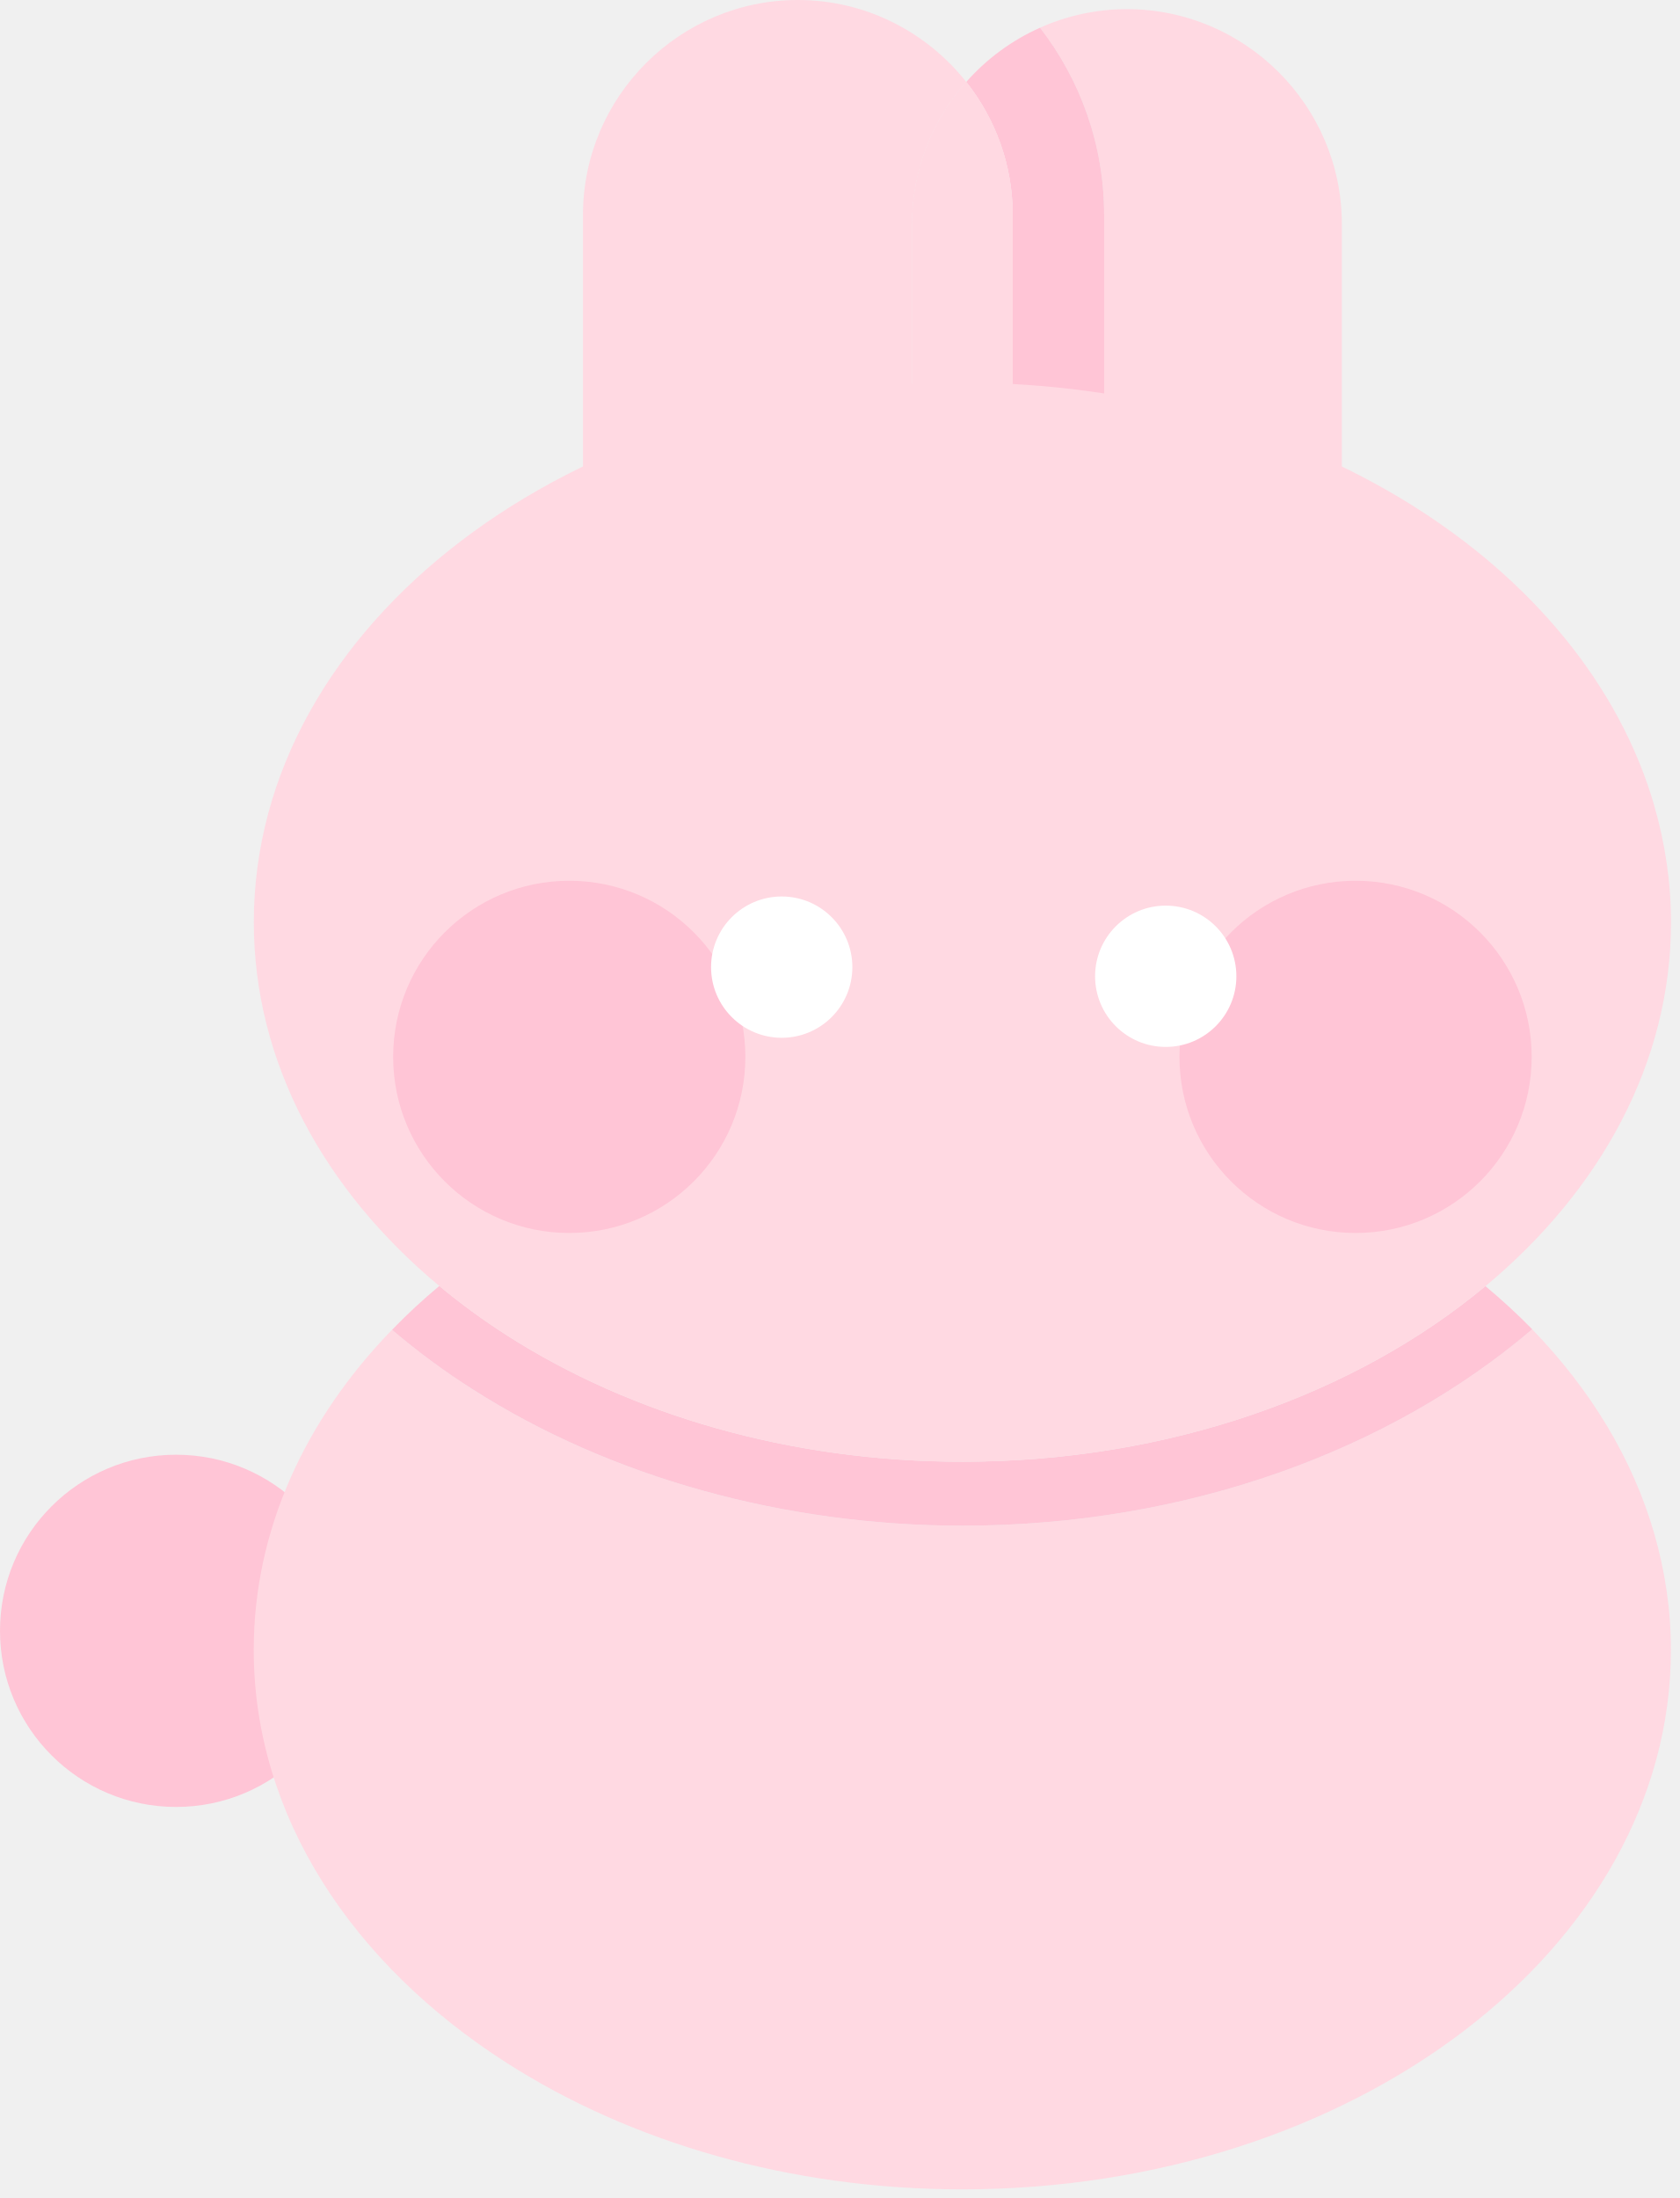
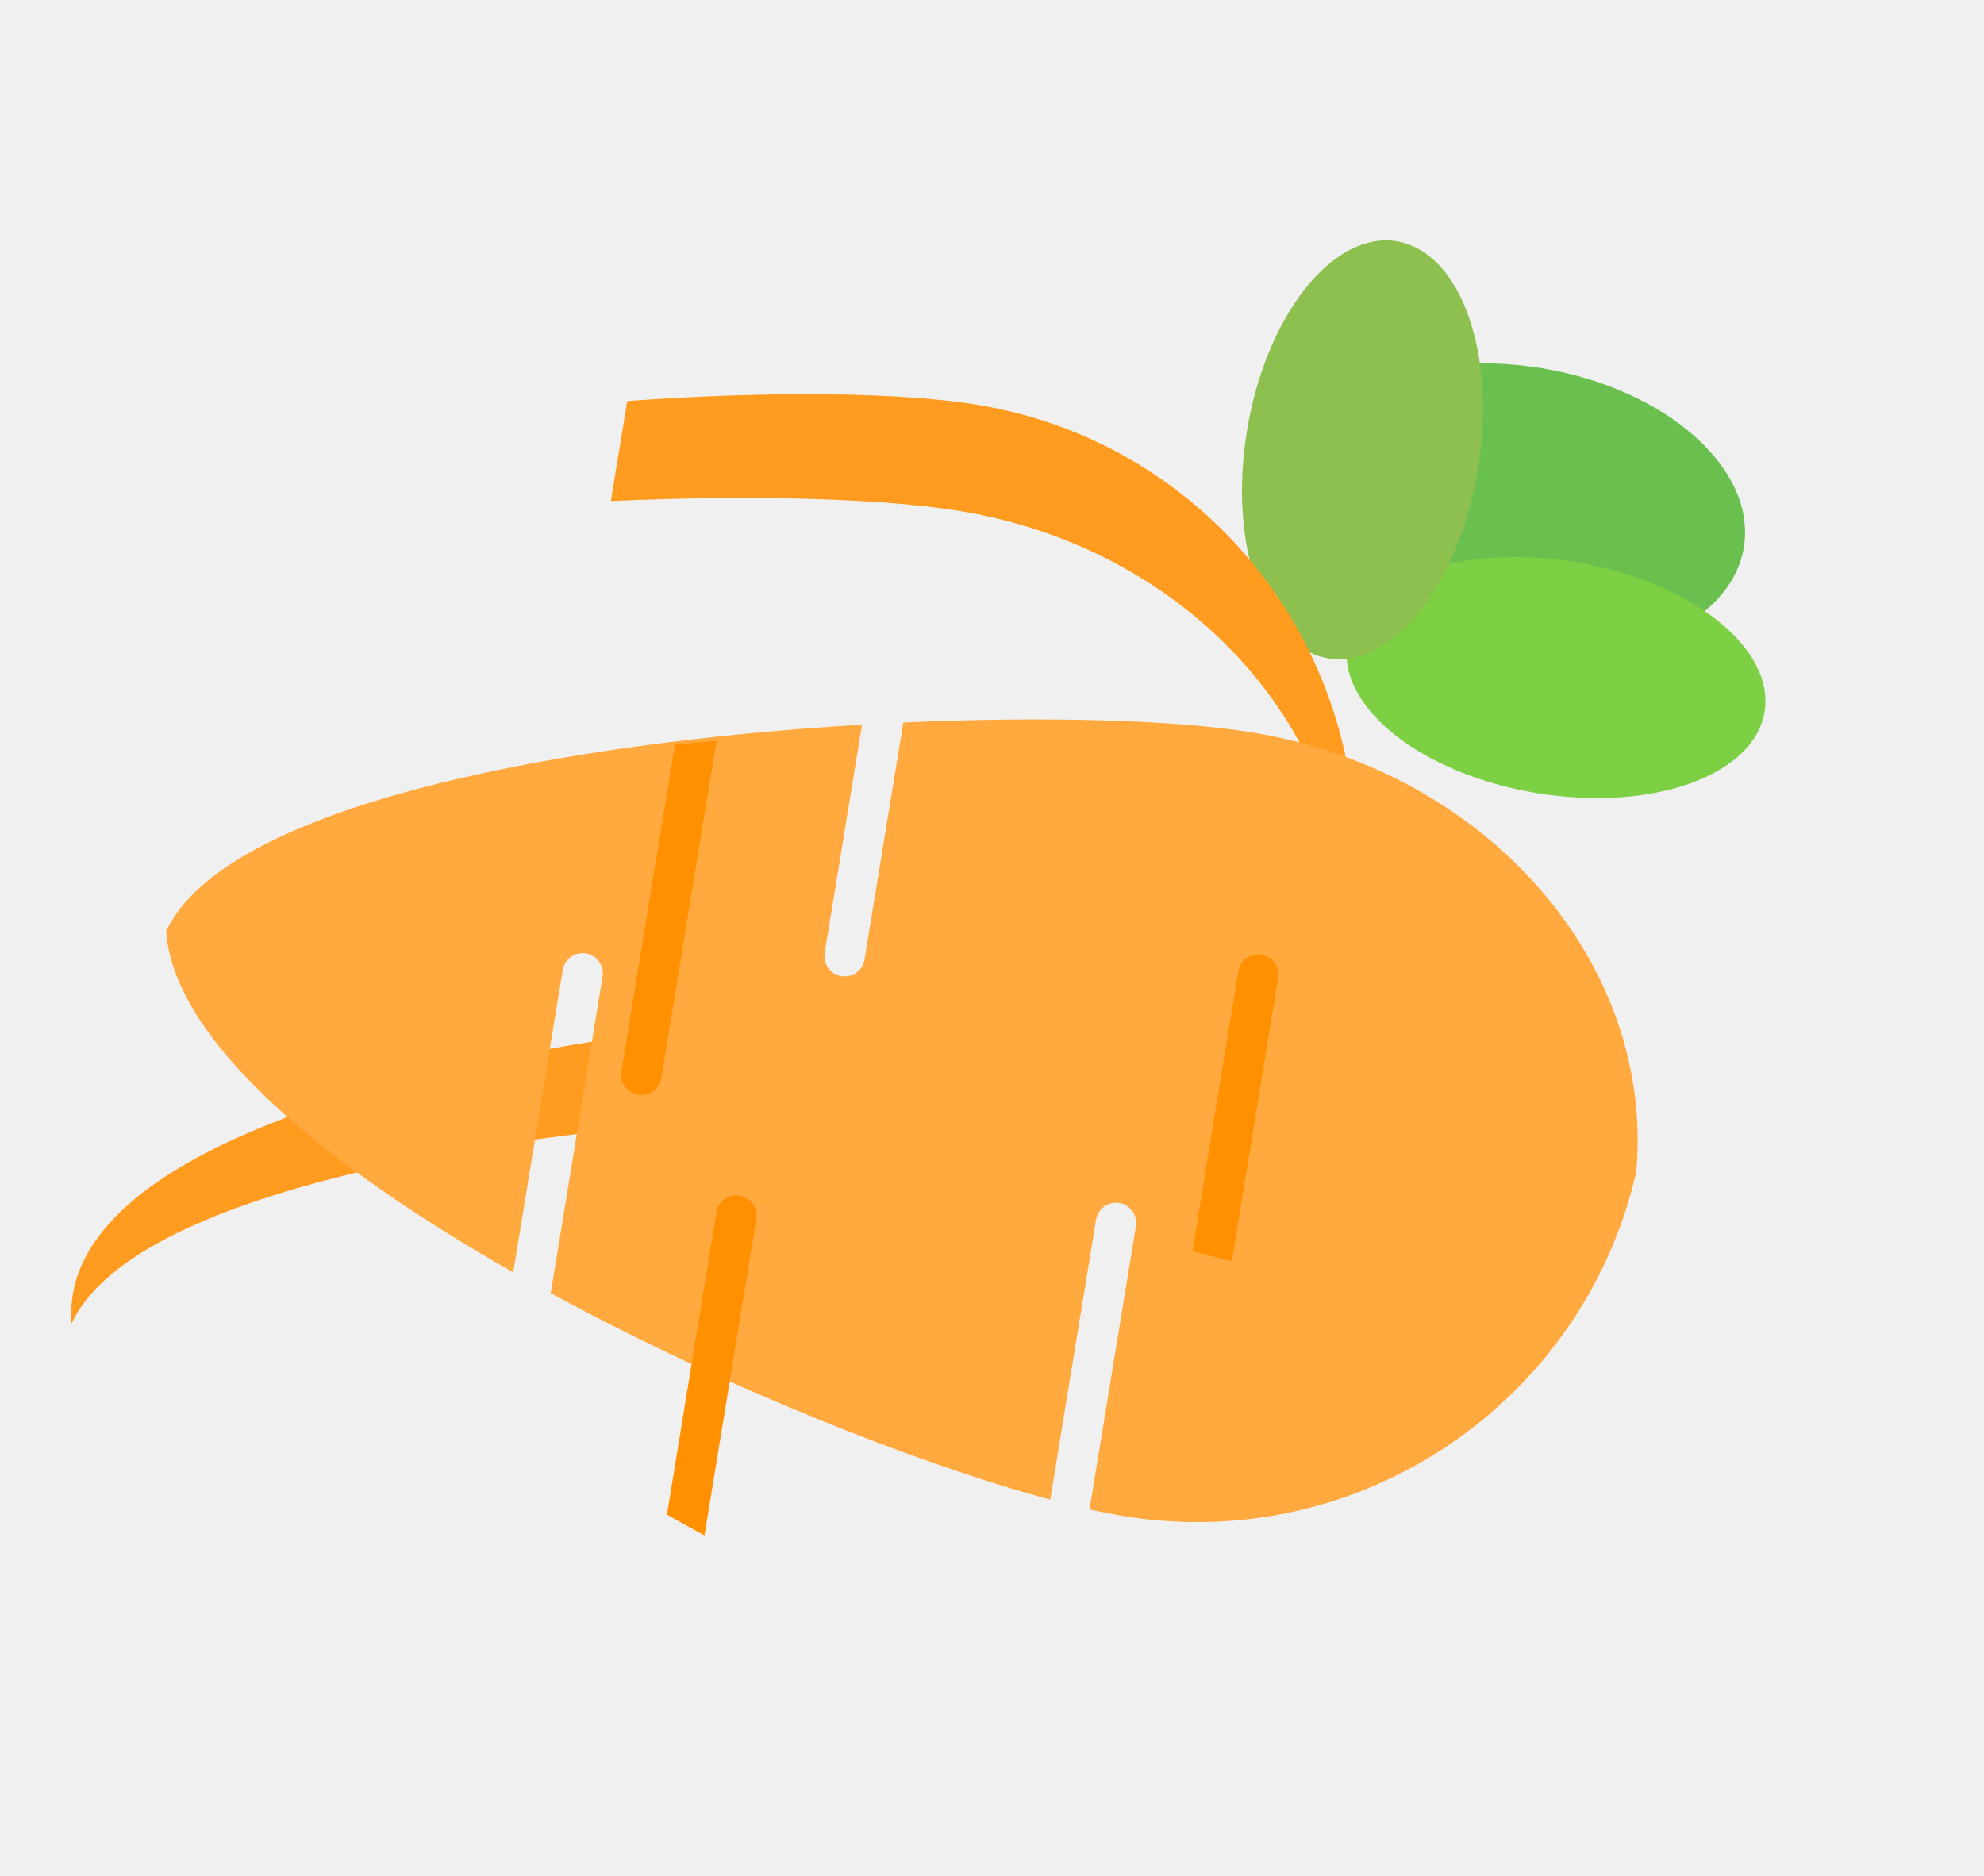
- <svg xmlns="http://www.w3.org/2000/svg" width="214" height="280" viewBox="0 0 214 280" fill="none">
-   <path d="M44.87,207.75C44.87,195.36 34.825,185.315 22.435,185.315C10.044,185.315 0,195.36 0,207.75C0,220.141 10.044,230.185 22.435,230.185C34.825,230.185 44.87,220.141 44.87,207.75Z" fill="#FFC5D6" />
-   <path d="M140.667,27.374C140.667,18.405 137.615,10.134 132.501,3.529C135.891,2.015 139.642,1.165 143.579,1.165C158.64,1.165 170.952,13.477 170.952,28.539L170.952,77.462C170.952,92.512 158.64,104.836 143.579,104.836C139.106,104.836 134.866,103.741 131.126,101.819C137.056,94.97 140.667,86.059 140.667,76.297L140.667,27.374Z" fill="#FFD9E2" />
-   <path d="M122.123,94.399C126.409,89.565 129.018,83.217 129.018,76.298L129.018,27.374C129.018,20.991 126.794,15.108 123.101,10.437C125.687,7.513 128.89,5.137 132.501,3.53C137.615,10.134 140.667,18.405 140.667,27.374L140.667,76.298C140.667,86.047 137.068,94.97 131.127,101.819C127.621,100.014 124.557,97.474 122.123,94.411L122.123,94.399Z" fill="#FFC5D6" />
-   <path d="M116.205,77.462C116.205,83.846 118.43,89.728 122.122,94.399C117.102,100.072 109.775,103.671 101.645,103.671C86.583,103.671 74.271,91.347 74.271,76.297L74.271,27.374C74.271,12.312 86.583,0 101.645,0C110.311,0 118.069,4.089 123.101,10.437C118.814,15.271 116.205,21.62 116.205,28.539L116.205,77.462Z" fill="#FFD9E2" />
-   <path d="M129.018,76.297C129.018,83.228 126.409,89.565 122.122,94.399C118.418,89.728 116.205,83.846 116.205,77.462L116.205,28.539C116.205,21.608 118.814,15.271 123.101,10.437C126.805,15.108 129.018,20.991 129.018,27.374L129.018,76.297Z" fill="#FFD9E2" />
-   <path d="M129.018,76.297C129.018,83.228 126.409,89.565 122.122,94.399C118.418,89.728 116.205,83.846 116.205,77.462L116.205,28.539C116.205,21.608 118.814,15.271 123.101,10.437C126.805,15.108 129.018,20.991 129.018,27.374L129.018,76.297Z" fill="#FFD9E2" />
-   <path d="M195.205,169.334C177.197,184.698 151.326,194.355 122.612,194.355C99.909,194.355 77.754,188.193 60.246,177.01C56.554,174.645 53.117,172.106 49.937,169.404C38.883,180.807 32.325,194.902 32.325,210.173C32.325,231.327 44.882,250.232 64.626,262.836C80.316,272.854 100.527,278.899 122.6,278.899C172.456,278.899 212.876,248.124 212.876,210.173C212.876,205.106 212.131,200.167 210.768,195.415C208.007,185.816 202.614,176.975 195.194,169.334L195.205,169.334Z" fill="#FFD9E2" />
-   <path d="M122.612,194.355C151.325,194.355 177.197,184.698 195.205,169.334C193.341,167.424 191.35,165.595 189.241,163.836C172.735,177.581 148.996,186.201 122.612,186.201C100.538,186.201 80.316,180.155 64.637,170.138C61.574,168.181 58.673,166.061 55.971,163.813C53.839,165.595 51.824,167.458 49.949,169.404C53.117,172.106 56.553,174.657 60.258,177.01C77.765,188.193 99.921,194.355 122.624,194.355L122.612,194.355Z" fill="#FFC5D6" />
-   <path d="M210.779,102.716C201.903,71.859 165.816,48.749 122.612,48.749C72.756,48.749 32.336,79.524 32.336,117.475C32.336,135.332 41.294,151.605 55.971,163.824C58.673,166.072 61.562,168.181 64.637,170.149C80.328,180.167 100.538,186.212 122.612,186.212C148.995,186.212 172.735,177.592 189.241,163.847C203.93,151.628 212.887,135.355 212.887,117.486C212.887,112.419 212.142,107.48 210.779,102.728L210.779,102.716Z" fill="#FFD9E2" />
-   <path d="M94.958,134.633C94.958,122.242 84.914,112.198 72.523,112.198C60.133,112.198 50.088,122.242 50.088,134.633C50.088,147.023 60.133,157.068 72.523,157.068C84.914,157.068 94.958,147.023 94.958,134.633Z" fill="#FFC5D6" />
-   <path d="M195.135,134.633C195.135,122.242 185.091,112.198 172.7,112.198C160.31,112.198 150.265,122.242 150.265,134.633C150.265,147.023 160.31,157.068 172.7,157.068C185.091,157.068 195.135,147.023 195.135,134.633Z" fill="#FFC5D6" />
-   <path d="M99.59,132.202C104.561,132.202 108.59,128.172 108.59,123.202C108.59,118.231 104.561,114.202 99.59,114.202C94.62,114.202 90.59,118.231 90.59,123.202C90.59,128.172 94.62,132.202 99.59,132.202Z" fill="#FFFFFF" />
-   <path d="M148.514,133.366C153.484,133.366 157.514,129.337 157.514,124.366C157.514,119.396 153.484,115.366 148.514,115.366C143.543,115.366 139.514,119.396 139.514,124.366C139.514,129.337 143.543,133.366 148.514,133.366Z" fill="#FFFFFF" />
+ <svg xmlns="http://www.w3.org/2000/svg" width="220" height="208" viewBox="0 0 220 208" fill="none">
+   <path d="M168.331,81.953C177.151,81.953 184.301,70.594 184.301,56.58C184.301,42.567 177.151,31.207 168.331,31.207C159.511,31.207 152.361,42.567 152.361,56.58C152.361,70.594 159.511,81.953 168.331,81.953Z" transform="rotate(99.297 168.331 56.58)" fill="#6AC04E" />
+   <path d="M172.544,88.121C185.485,88.121 195.976,82.307 195.976,75.136C195.976,67.964 185.485,62.151 172.544,62.151C159.602,62.151 149.111,67.964 149.111,75.136C149.111,82.307 159.602,88.121 172.544,88.121Z" transform="rotate(9.297 172.544 75.136)" fill="#7DCF43" />
+   <path d="M151.085,73.313C158.257,73.313 164.07,62.822 164.07,49.88C164.07,36.938 158.257,26.447 151.085,26.447C143.914,26.447 138.1,36.938 138.1,49.88C138.1,62.822 143.914,73.313 151.085,73.313Z" transform="rotate(9.297 151.085 49.88)" fill="#8DC04E" />
+   <path d="M35.232,93.382L24.125,93.382C32.838,127.517 48.844,166.218 67.152,166.218C68.218,166.218 69.277,166.087 70.325,165.833C55.379,161.725 42.456,125.528 35.23,93.382L35.232,93.382Z" transform="rotate(99.297 47.225 129.8)" fill="#FF9C20" />
+   <path d="M95.155,77.88C95.155,51.334 113.376,29.62 136.388,27.985C135.338,27.919 134.281,27.88 133.215,27.88C105.6,27.88 83.215,50.265 83.215,77.88C83.215,86.382 85.337,100.612 89.081,116.238L100.32,116.238C97.024,100.612 95.155,86.382 95.155,77.88Z" transform="rotate(99.297 109.802 72.059)" fill="#FF9C20" />
+   <path d="M109.325,92.814C109.325,91.579 110.328,90.576 111.563,90.576L143.381,90.576C143.462,89.179 143.504,87.88 143.504,86.695C143.504,60.149 122.814,38.435 96.677,36.799C73.662,38.438 55.444,60.149 55.444,86.695C55.444,95.196 57.313,109.426 60.608,125.053L87.235,125.053C88.471,125.053 89.474,126.056 89.474,127.292C89.474,128.528 88.471,129.531 87.235,129.531L61.584,129.531C68.808,161.677 81.734,197.874 96.68,201.981C108.686,199.077 119.54,180.116 127.769,157.889L93.802,157.889C92.566,157.889 91.563,156.886 91.563,155.65C91.563,154.414 92.566,153.411 93.802,153.411L129.378,153.411C136.59,132.707 141.516,109.979 143.02,95.053L111.563,95.053C110.328,95.053 109.325,94.05 109.325,92.814Z" transform="rotate(99.297 99.474 119.391)" fill="#FFA93F" />
+   <path d="M122.341,120.429C121.105,120.429 120.102,121.432 120.102,122.667C120.102,123.903 121.105,124.906 122.341,124.906L153.798,124.906C153.956,123.321 154.079,121.826 154.159,120.429L122.341,120.429Z" transform="rotate(99.297 137.131 122.667)" fill="#FF9000" />
+   <path d="M91.808,99.365L53.942,99.365C54.297,100.846 54.668,102.341 55.05,103.843L91.808,103.843C93.044,103.843 94.047,102.84 94.047,101.604C94.047,100.368 93.044,99.365 91.808,99.365Z" transform="rotate(99.297 73.994 101.604)" fill="#FF9000" />
+   <path d="M60.054,151.248C60.054,152.484 61.057,153.487 62.293,153.487L96.26,153.487C96.806,152.007 97.343,150.514 97.869,149.01L62.293,149.01C61.057,149.01 60.054,150.013 60.054,151.248Z" transform="rotate(99.297 78.961 151.248)" fill="#FF9000" />
</svg>
